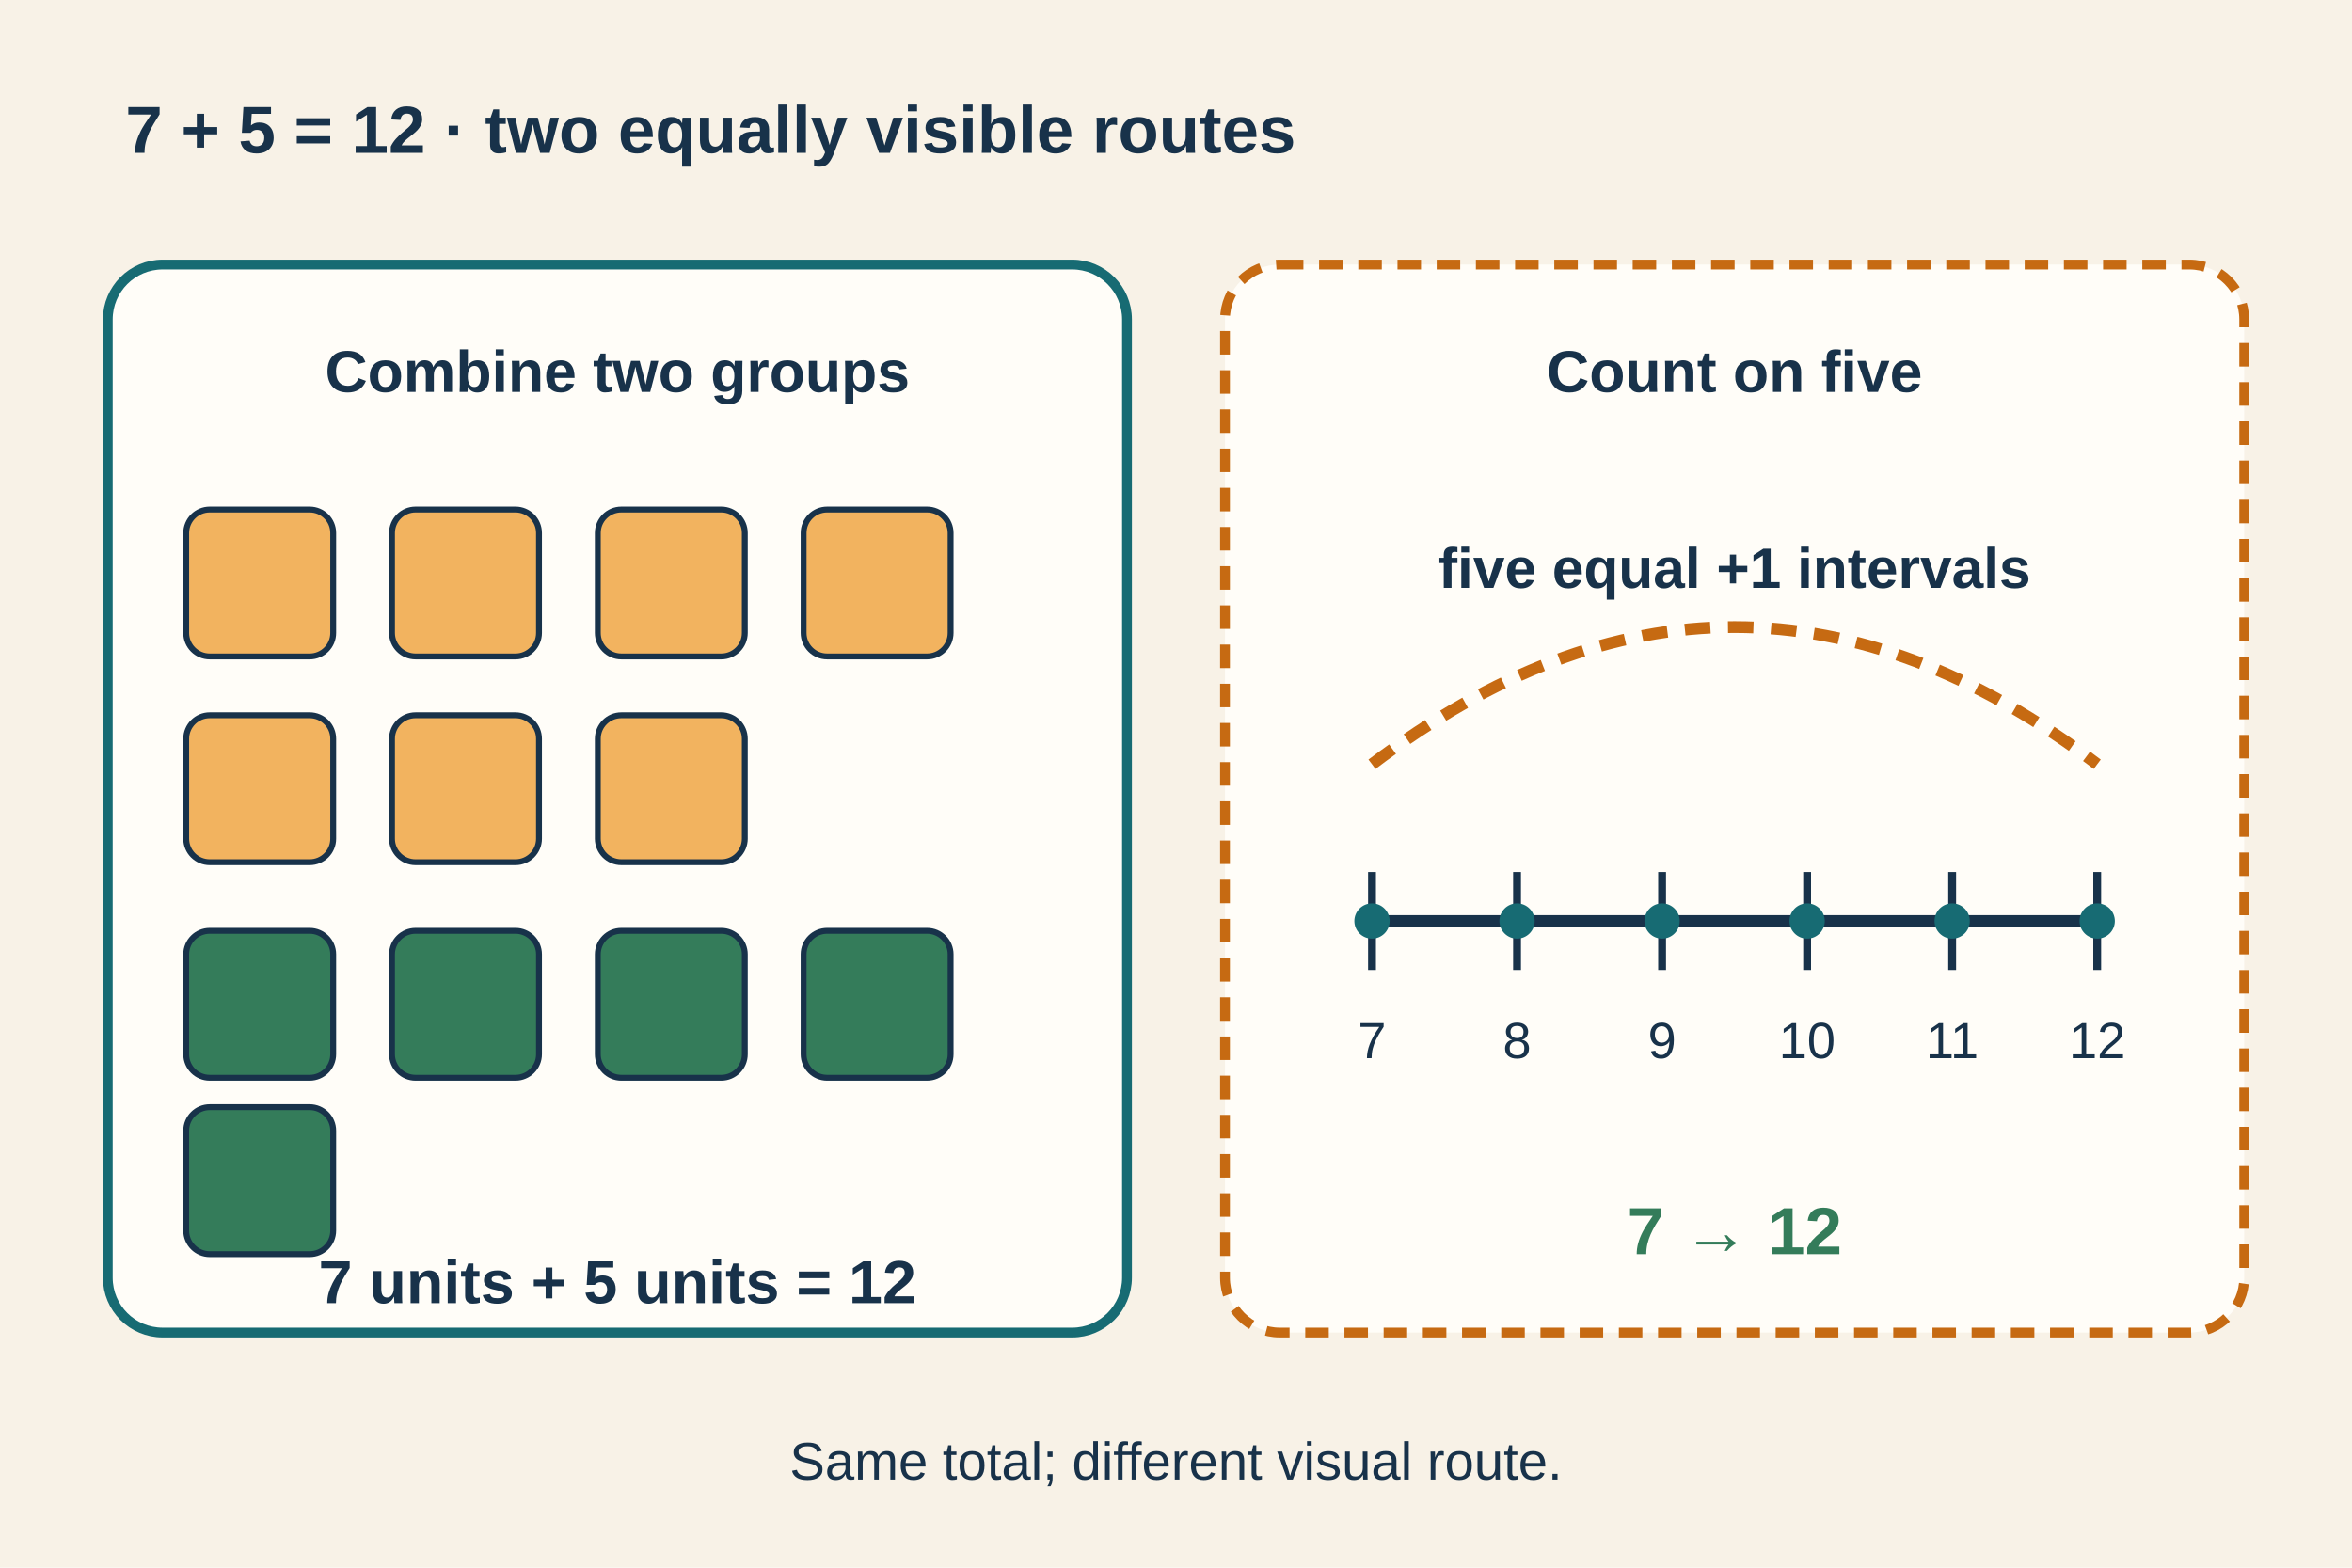
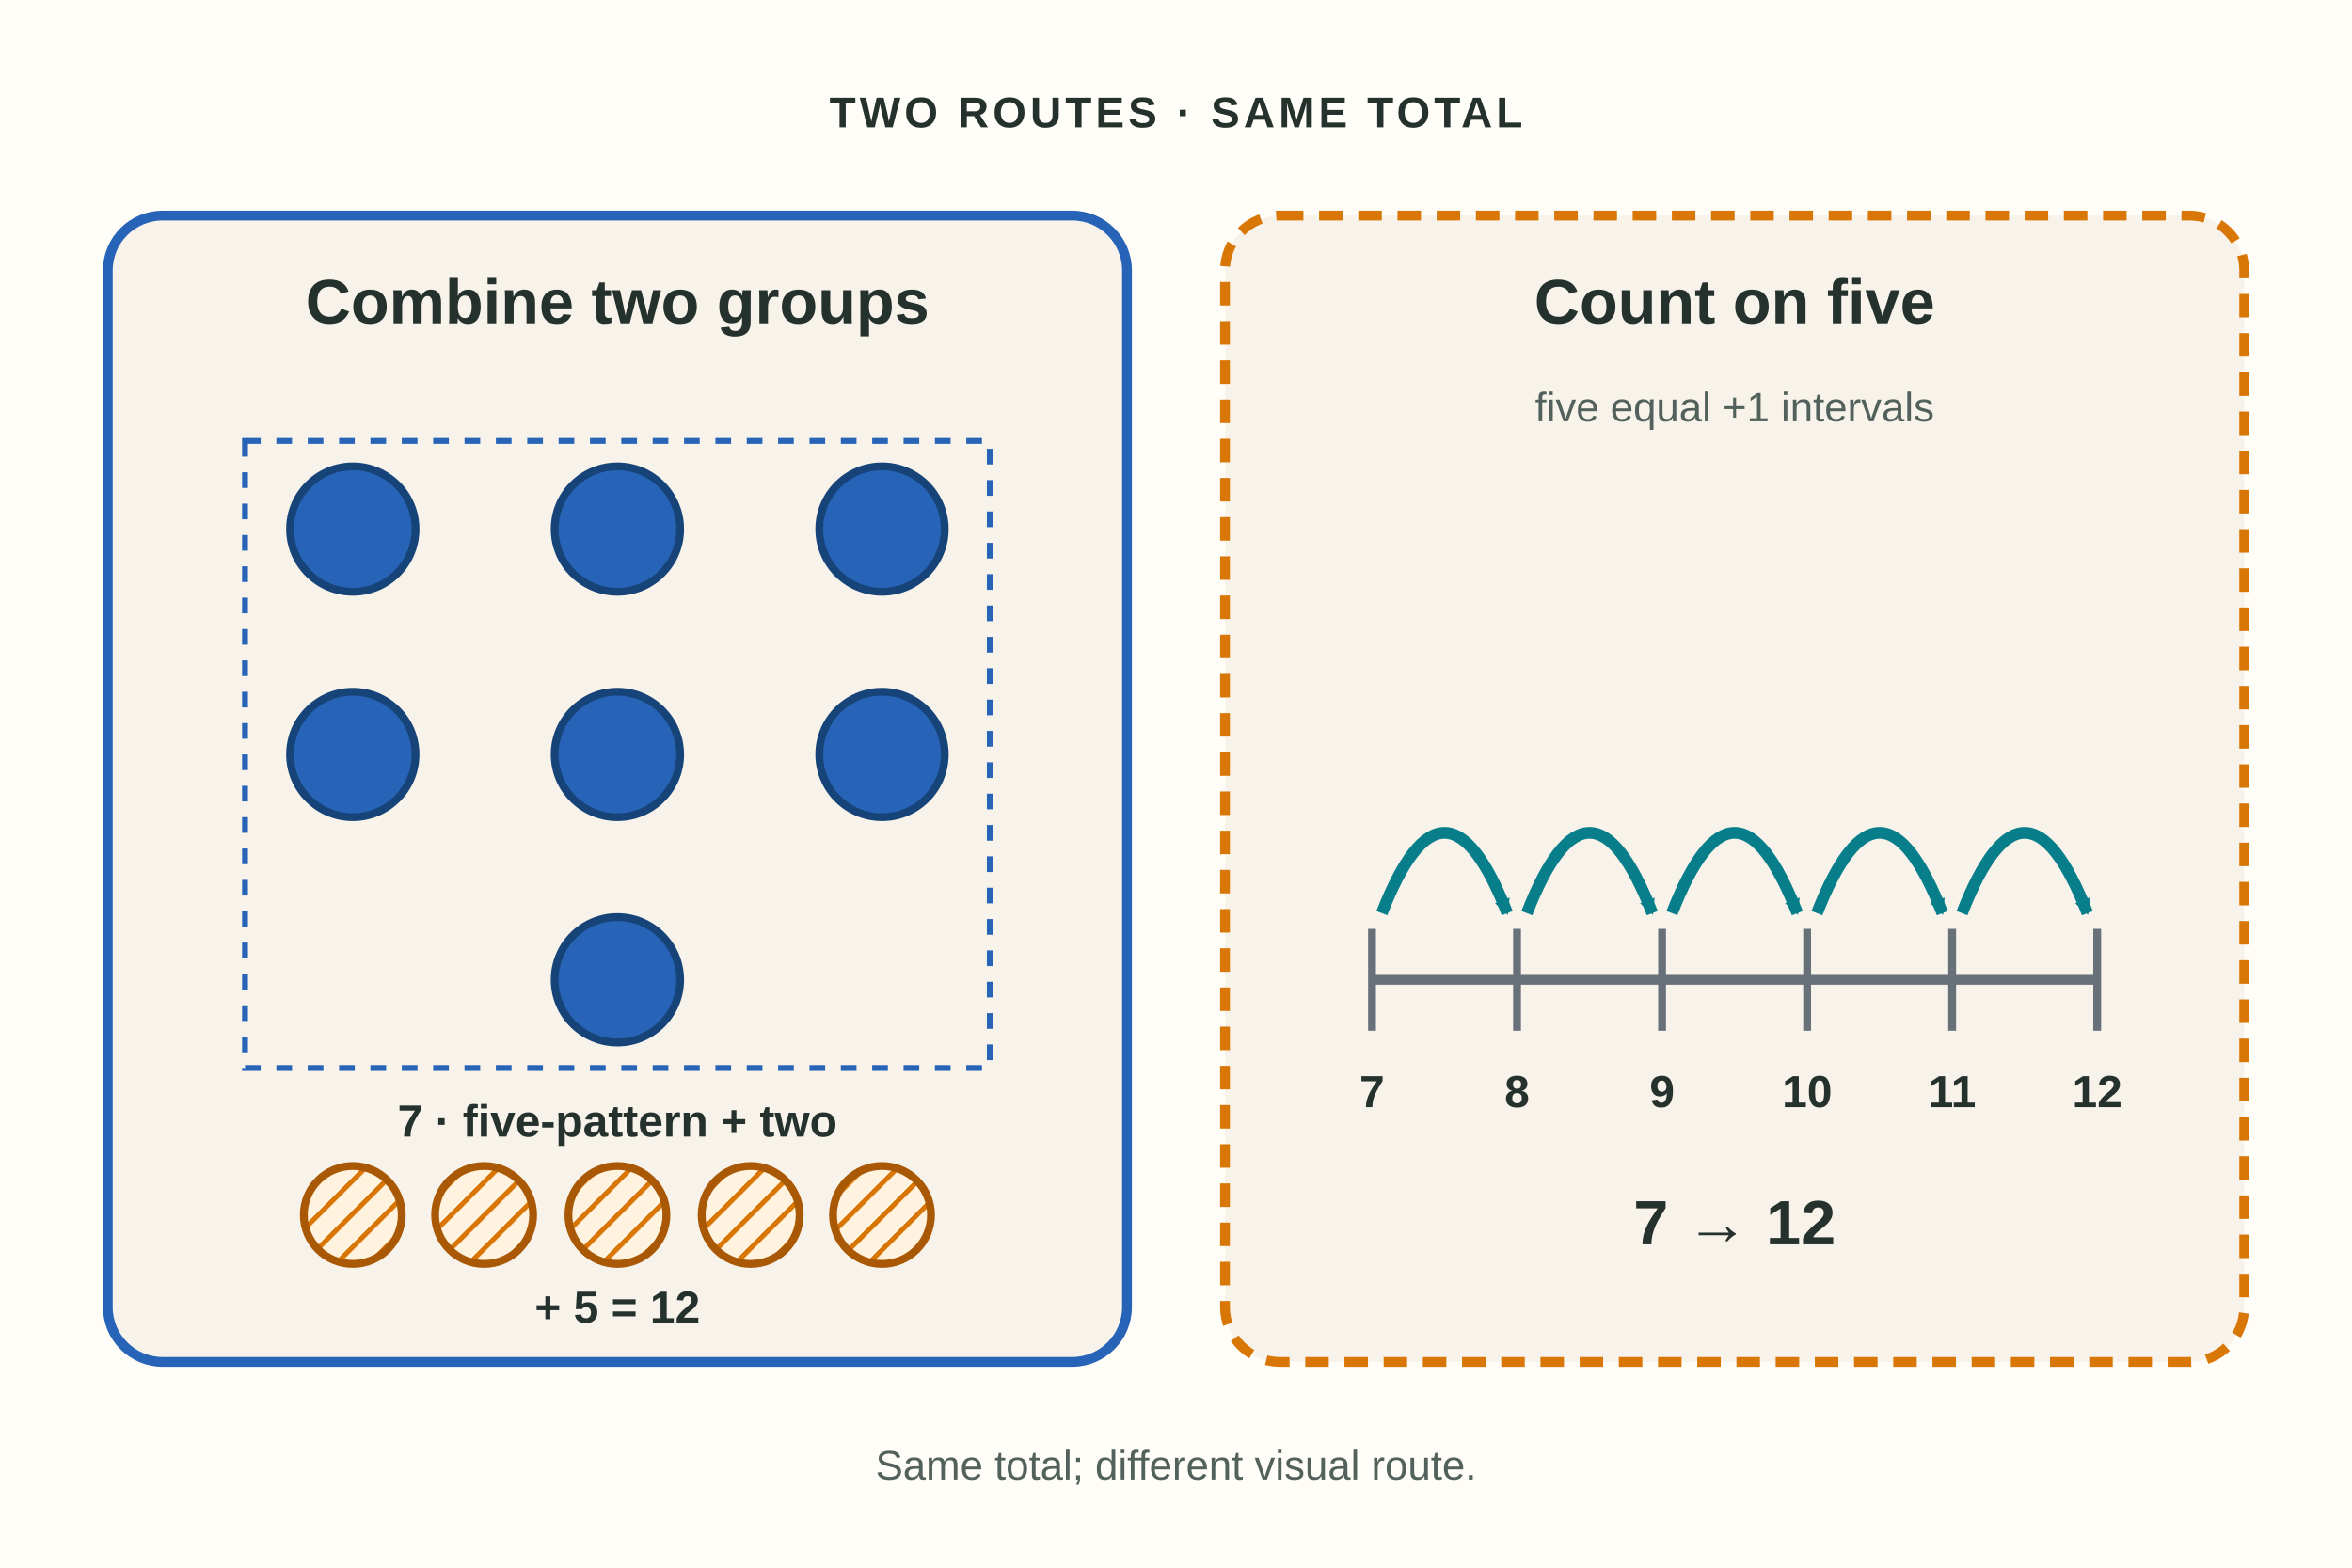
- <svg xmlns="http://www.w3.org/2000/svg" data-qa-image-fixes="2026-09-08" width="1200" height="800" viewBox="0 0 1200 800" role="img" aria-labelledby="title desc" shape-rendering="geometricPrecision" text-rendering="optimizeLegibility">
-   <rect width="1200" height="800" fill="#F8F2E7" />
-   <text x="64" y="78" font-family="Arial,sans-serif" fill="#18324A" font-size="34" font-weight="700">7 + 5 = 12 · two equally visible routes</text>
-   <rect x="55" y="135" width="520" height="545" rx="28" fill="#FFFDF8" stroke="#176B73" stroke-width="5" />
-   <text x="315" y="200" text-anchor="middle" font-family="Arial,sans-serif" fill="#18324A" font-size="30" font-weight="700">Combine two groups</text>
-   <g stroke="#18324A" stroke-width="3">
-     <rect x="95" y="260" width="75" height="75" rx="12" fill="#F2B35F" />
-     <rect x="200" y="260" width="75" height="75" rx="12" fill="#F2B35F" />
-     <rect x="305" y="260" width="75" height="75" rx="12" fill="#F2B35F" />
-     <rect x="410" y="260" width="75" height="75" rx="12" fill="#F2B35F" />
-     <rect x="95" y="365" width="75" height="75" rx="12" fill="#F2B35F" />
-     <rect x="200" y="365" width="75" height="75" rx="12" fill="#F2B35F" />
-     <rect x="305" y="365" width="75" height="75" rx="12" fill="#F2B35F" />
-     <rect x="95" y="475" width="75" height="75" rx="12" fill="#347C5A" />
-     <rect x="200" y="475" width="75" height="75" rx="12" fill="#347C5A" />
-     <rect x="305" y="475" width="75" height="75" rx="12" fill="#347C5A" />
-     <rect x="410" y="475" width="75" height="75" rx="12" fill="#347C5A" />
-     <rect x="95" y="565" width="75" height="75" rx="12" fill="#347C5A" />
+ <svg xmlns="http://www.w3.org/2000/svg" width="1200" height="800" viewBox="0 0 1200 800" role="img" aria-labelledby="title desc">
+   <defs>
+     <pattern id="h" width="12" height="12" patternUnits="userSpaceOnUse" patternTransform="rotate(45)">
+       <rect width="12" height="12" fill="#FFF3DF" />
+       <path d="M0 0v12" stroke="#D97706" stroke-width="5" />
+     </pattern>
+     <marker id="a" markerWidth="8" markerHeight="8" refX="7" refY="4" orient="auto" markerUnits="userSpaceOnUse">
+       <path d="M0 0L8 4 0 8Z" fill="#087E8B" />
+     </marker>
+   </defs>
+   <style>text{font-family:"Trebuchet MS",Arial,sans-serif;fill:#24312D}.k{font-size:22px;font-weight:700;letter-spacing:2px}.h{font-size:32px;font-weight:700}.l{font-size:23px;font-weight:700}.s{font-size:21px;fill:#52615B}</style>
+   <rect width="1200" height="800" fill="#FFFDF8" />
+   <text x="600" y="65" class="k" text-anchor="middle">TWO ROUTES · SAME TOTAL</text>
+   <rect x="55" y="110" width="520" height="585" rx="28" fill="#F8F3EA" stroke="#2764B8" stroke-width="5" />
+   <text x="315" y="165" class="h" text-anchor="middle">Combine two groups</text>
+   <g stroke="#174478" stroke-width="4" fill="#2764B8">
+     <circle cx="180" cy="270" r="32" />
+     <circle cx="315" cy="270" r="32" />
+     <circle cx="450" cy="270" r="32" />
+     <circle cx="180" cy="385" r="32" />
+     <circle cx="315" cy="385" r="32" />
+     <circle cx="450" cy="385" r="32" />
+     <circle cx="315" cy="500" r="32" />
  </g>
-   <text x="315" y="665" text-anchor="middle" font-family="Arial,sans-serif" fill="#18324A" font-size="31" font-weight="700">7 units + 5 units = 12</text>
-   <rect x="625" y="135" width="520" height="545" rx="28" fill="#FFFDF8" stroke="#C66A12" stroke-width="5" stroke-dasharray="12 8" />
-   <text x="885" y="200" text-anchor="middle" font-family="Arial,sans-serif" fill="#18324A" font-size="30" font-weight="700">Count on five</text>
-   <path d="M700 470H1070" stroke="#18324A" stroke-width="6" />
-   <g stroke="#18324A" stroke-width="4">
-     <path d="M700 445v50" />
-     <path d="M774 445v50" />
-     <path d="M848 445v50" />
-     <path d="M922 445v50" />
-     <path d="M996 445v50" />
-     <path d="M1070 445v50" />
+   <path d="M125 225h380v320H125Z" fill="none" stroke="#2764B8" stroke-width="3" stroke-dasharray="8 8" />
+   <text x="315" y="580" class="l" text-anchor="middle">7 · five-pattern + two</text>
+   <g stroke="#A95805" stroke-width="4" fill="url(#h)">
+     <circle cx="180" cy="620" r="25" />
+     <circle cx="247" cy="620" r="25" />
+     <circle cx="315" cy="620" r="25" />
+     <circle cx="383" cy="620" r="25" />
+     <circle cx="450" cy="620" r="25" />
  </g>
-   <g fill="#176B73">
-     <circle cx="700" cy="470" r="9" />
-     <circle cx="774" cy="470" r="9" />
-     <circle cx="848" cy="470" r="9" />
-     <circle cx="922" cy="470" r="9" />
-     <circle cx="996" cy="470" r="9" />
-     <circle cx="1070" cy="470" r="9" />
+   <text x="315" y="675" class="l" text-anchor="middle">+ 5 = 12</text>
+   <rect x="625" y="110" width="520" height="585" rx="28" fill="#F8F3EA" stroke="#D97706" stroke-width="5" stroke-dasharray="12 8" />
+   <text x="885" y="165" class="h" text-anchor="middle">Count on five</text>
+   <text x="885" y="215" class="s" text-anchor="middle">five equal +1 intervals</text>
+   <path d="M700 500H1070" stroke="#68707A" stroke-width="5" />
+   <g stroke="#68707A" stroke-width="4">
+     <path d="M700 474v52M774 474v52M848 474v52M922 474v52M996 474v52M1070 474v52" />
  </g>
-   <g font-family="Arial,sans-serif" fill="#18324A" font-size="26" text-anchor="middle">
-     <text x="700" y="540">7</text>
-     <text x="774" y="540">8</text>
-     <text x="848" y="540">9</text>
-     <text x="922" y="540">10</text>
-     <text x="996" y="540">11</text>
-     <text x="1070" y="540">12</text>
+   <g fill="none" stroke="#087E8B" stroke-width="6" marker-end="url(#a)">
+     <path d="M705 466q32-82 64 0" />
+     <path d="M779 466q32-82 64 0" />
+     <path d="M853 466q32-82 64 0" />
+     <path d="M927 466q32-82 64 0" />
+     <path d="M1001 466q32-82 64 0" />
  </g>
-   <path d="M700 390Q885 250 1070 390" fill="none" stroke="#C66A12" stroke-width="6" stroke-dasharray="13 9" />
-   <text x="885" y="300" text-anchor="middle" font-family="Arial,sans-serif" fill="#18324A" font-size="29" font-weight="700">five equal +1 intervals</text>
-   <text x="885" y="640" text-anchor="middle" font-family="Arial,sans-serif" font-size="34" font-weight="700" fill="#347C5A">7 → 12</text>
-   <text x="600" y="755" text-anchor="middle" font-family="Arial,sans-serif" fill="#18324A" font-size="27">Same total; different visual route.</text>
+   <g class="l" text-anchor="middle">
+     <text x="700" y="565">7</text>
+     <text x="774" y="565">8</text>
+     <text x="848" y="565">9</text>
+     <text x="922" y="565">10</text>
+     <text x="996" y="565">11</text>
+     <text x="1070" y="565">12</text>
+   </g>
+   <text x="885" y="635" class="h" text-anchor="middle" fill="#287A55">7 → 12</text>
+   <text x="600" y="755" class="s" text-anchor="middle">Same total; different visual route.</text>
</svg>
